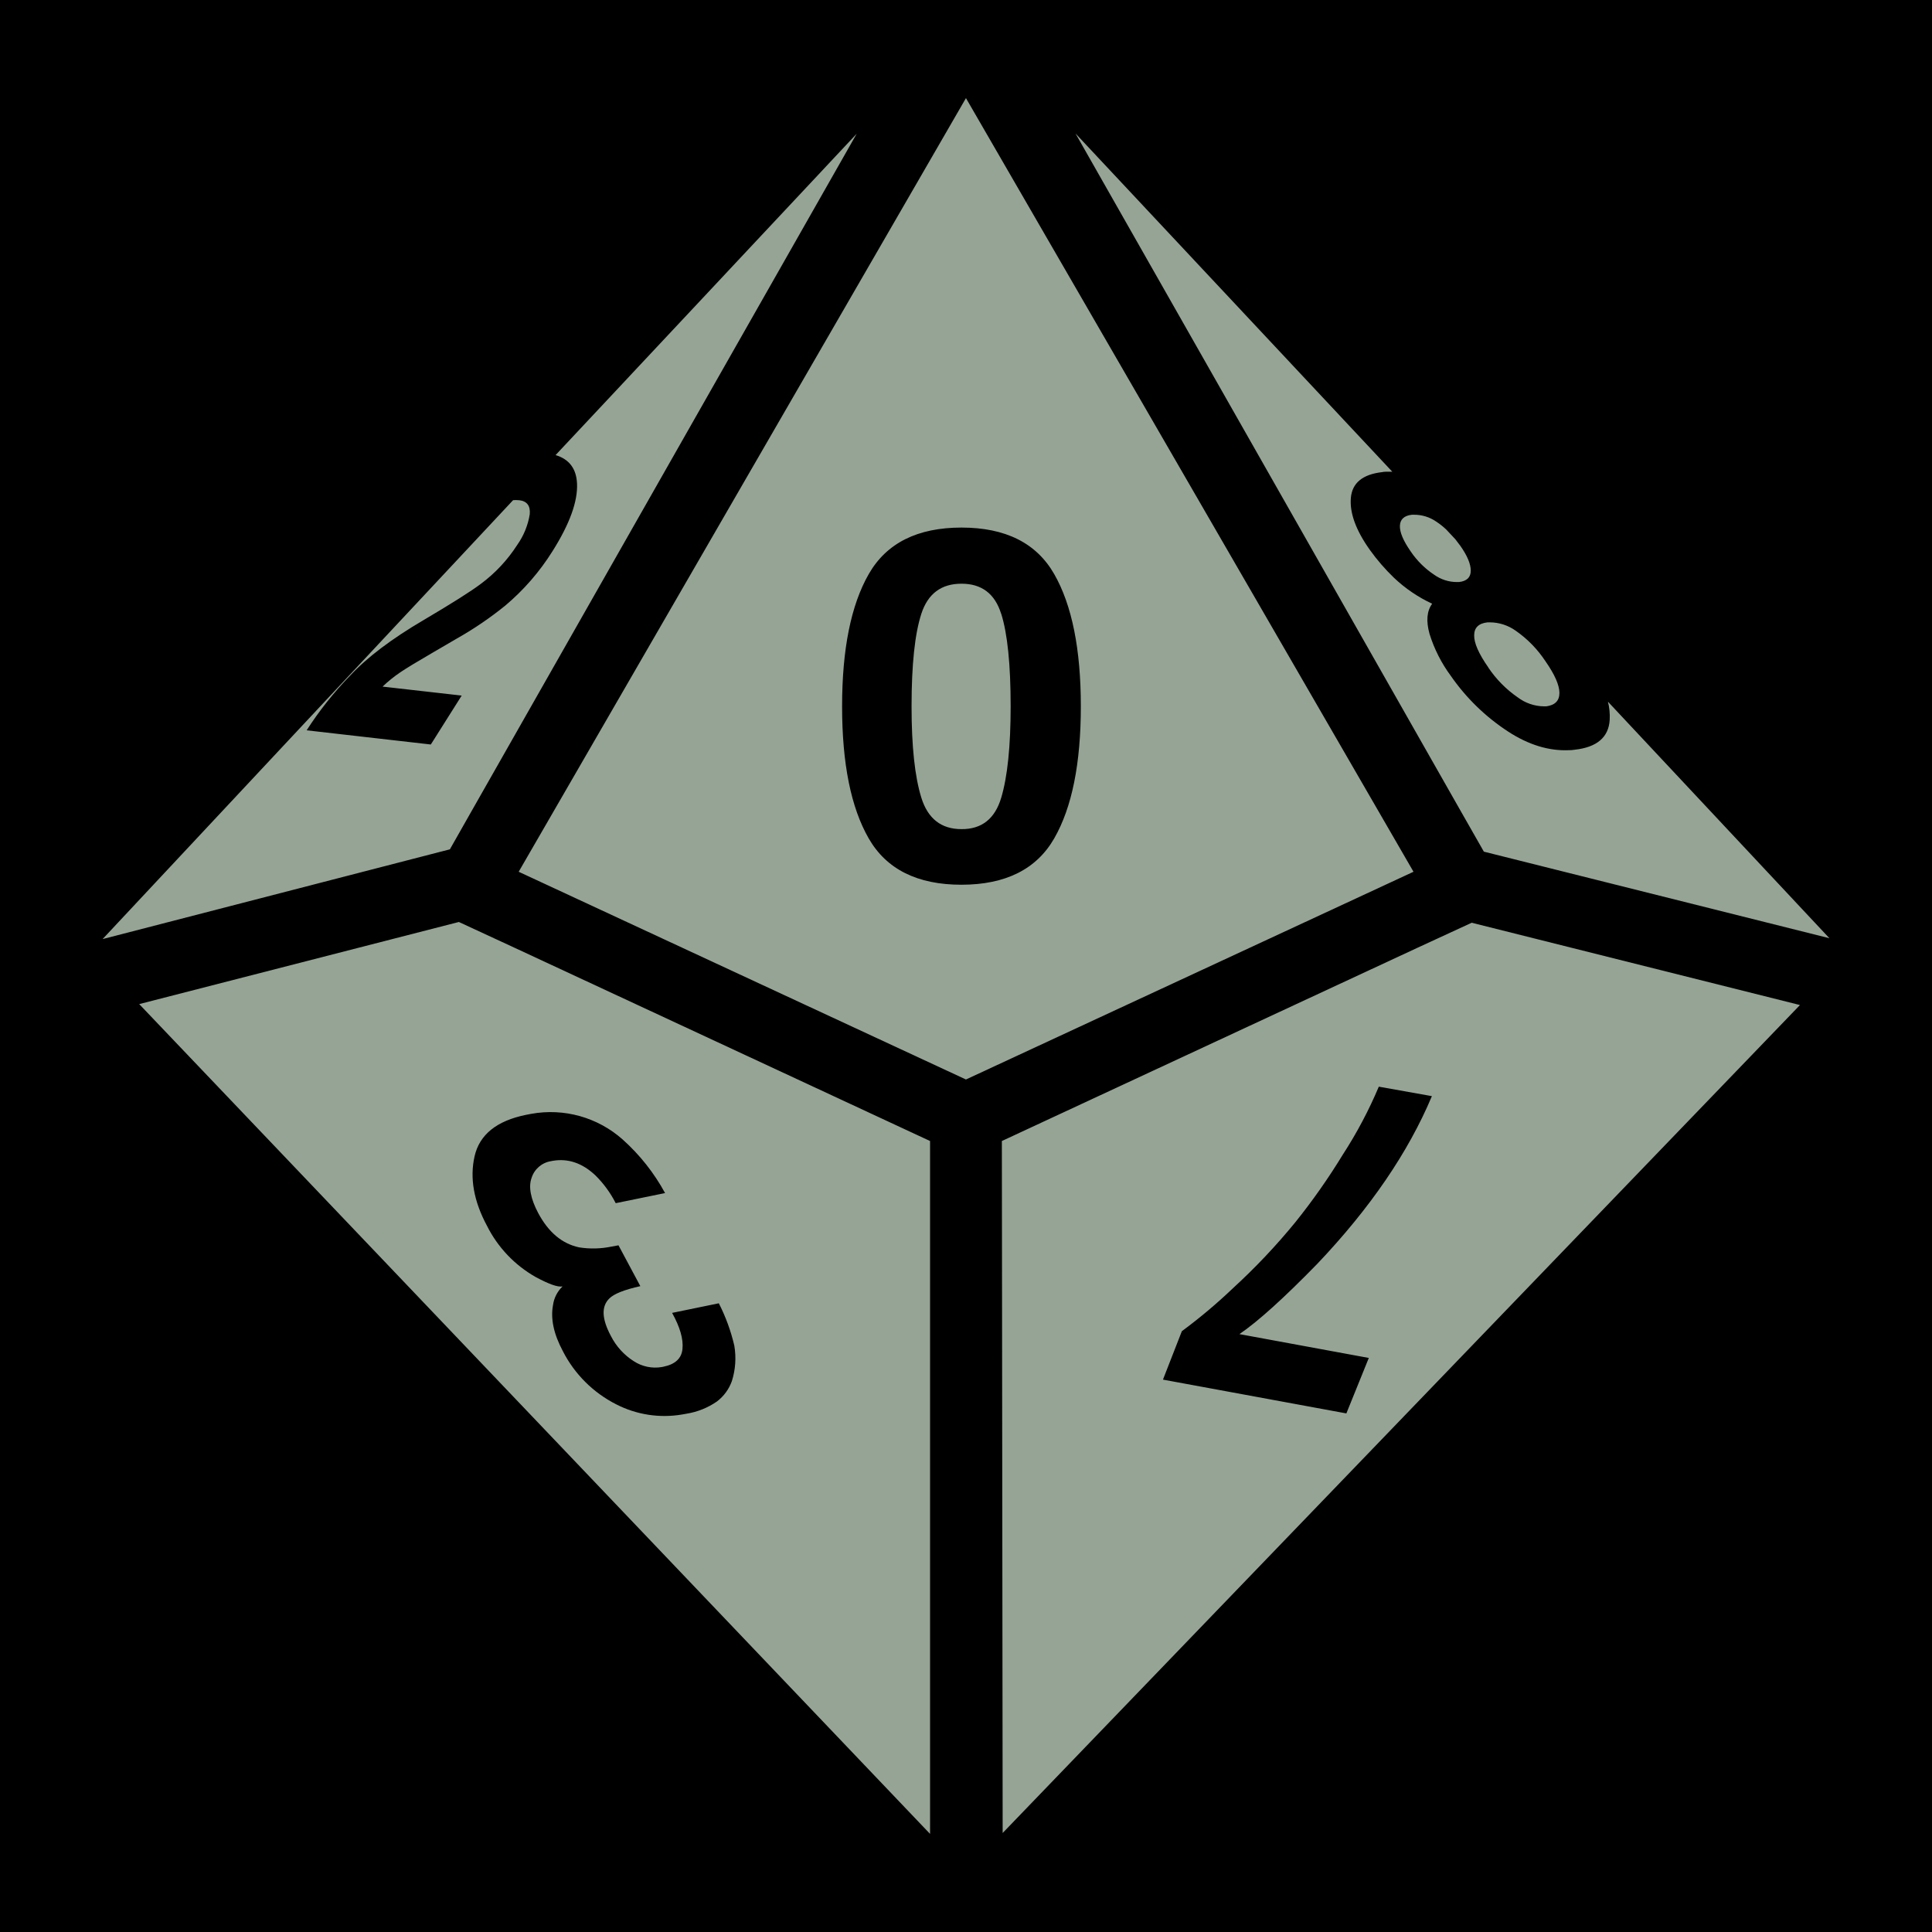
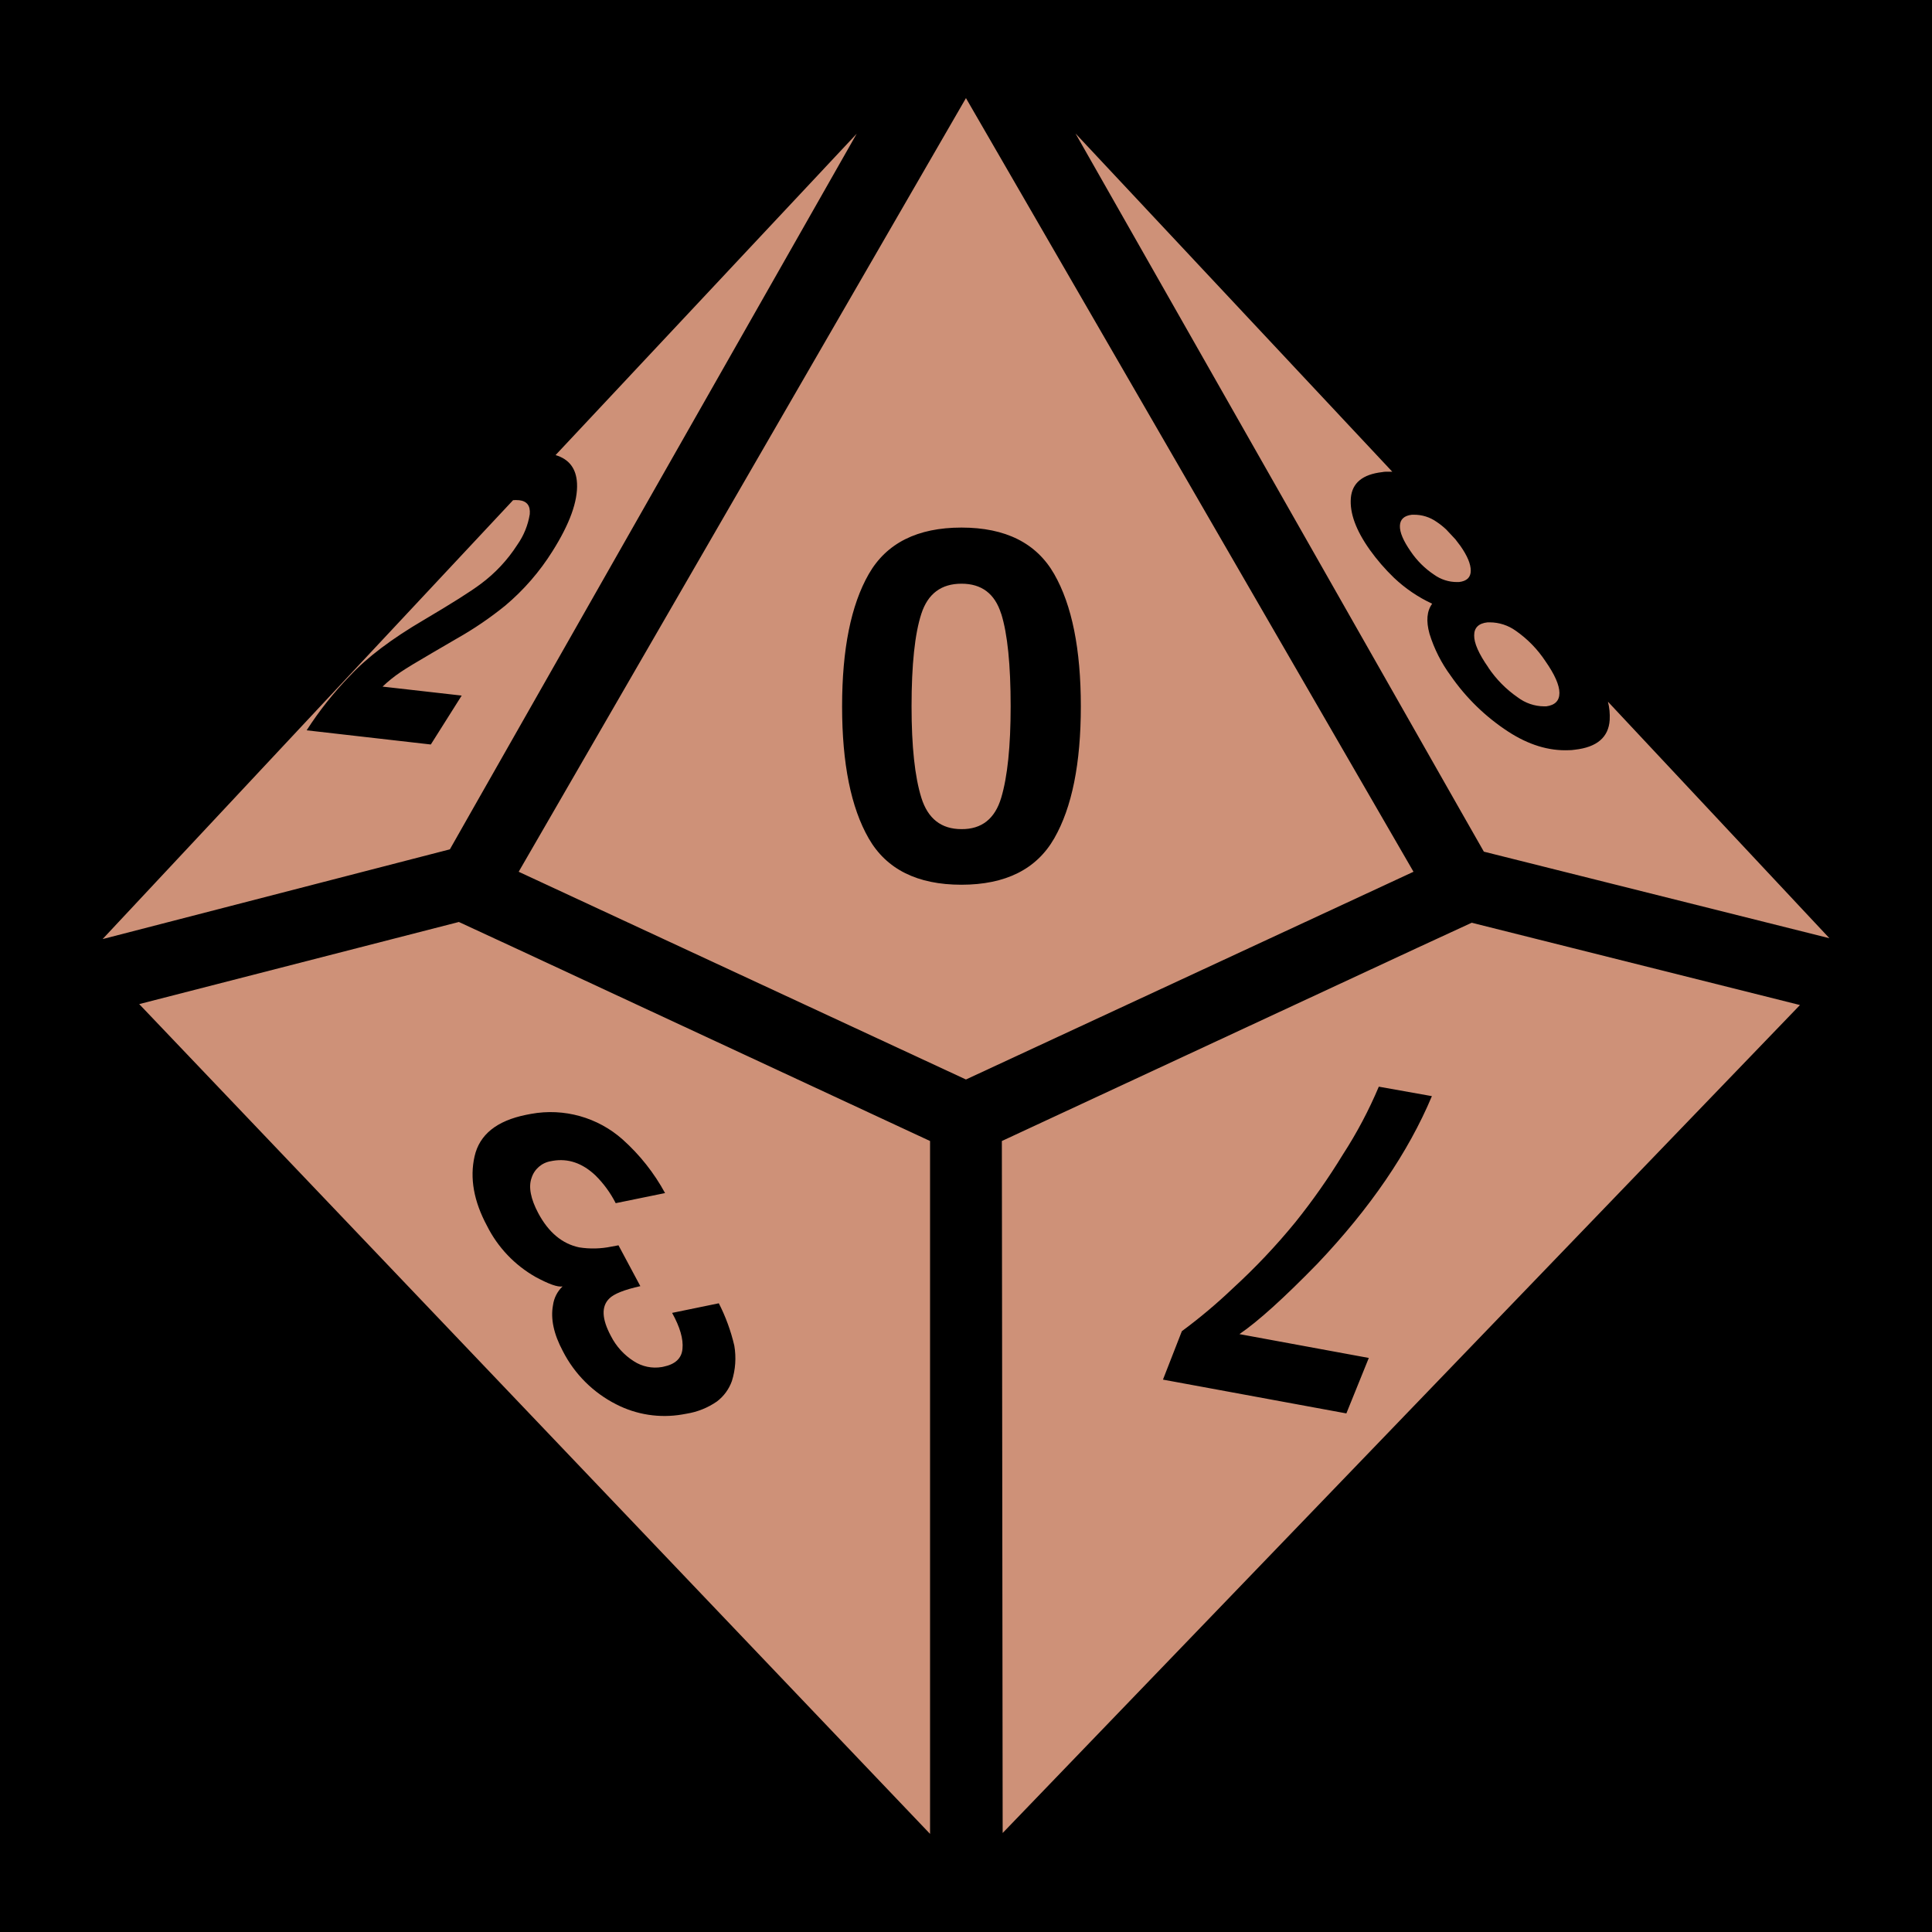
<svg xmlns="http://www.w3.org/2000/svg" viewBox="0 0 512 512" style="height: 512px; width: 512px;">
  <path d="M0 0h512v512H0z" fill="#000" fill-opacity="1" />
  <g class="" transform="translate(0,0)" style="touch-action: none;">
-     <path d="M375.483 251.243l-109.98 51.138.213 183.381L477.01 266.346l-86.993-21.81zm-12.736 108.626l-5.947 14.699-48.604-8.955 5.007-12.832a141.306 141.306 0 0 0 13.51-11.358 167.184 167.184 0 0 0 16.566-17.517 170.478 170.478 0 0 0 12.606-17.958 115.607 115.607 0 0 0 9.514-17.97l14.068 2.51q-9.37 22.334-30.361 44.43-13.296 13.64-20.645 18.636zM121.603 244.334l-84.71 21.763L246.474 486V302.38l-109.946-51.137zm19.147 50.852a28.72 28.72 0 0 1 24.273 6.802 53.052 53.052 0 0 1 11.226 14.188l-13.081 2.676a28.542 28.542 0 0 0-5.388-7.374q-5.185-4.876-11.262-3.853l-.487.095a6.458 6.458 0 0 0-5.162 4.448c-.856 2.378-.238 5.554 1.796 9.371q4.08 7.6 10.81 9.027a23.785 23.785 0 0 0 8.563-.203l1.867-.344 5.791 10.822q-6.398 1.427-8.23 3.282-3.21 3.14.429 9.93a17.042 17.042 0 0 0 6.089 6.696 10.406 10.406 0 0 0 7.385 1.534l.416-.083q4.757-.964 5.079-4.757c.261-2.57-.655-5.744-2.748-9.514l12.38-2.545a49.247 49.247 0 0 1 4.103 11.226 19.956 19.956 0 0 1-.642 9.383 11.702 11.702 0 0 1-3.96 5.411 19.575 19.575 0 0 1-8.027 3.235l-1.19.214a27.971 27.971 0 0 1-17.494-2.7 32.193 32.193 0 0 1-14.128-14.092q-3.627-6.79-2.604-12.19a8.396 8.396 0 0 1 2.521-4.947h-.071q-1.844.31-7.04-2.497a32.11 32.11 0 0 1-12.916-13.593q-5.245-9.764-3.282-18.398 1.962-8.634 13.676-11zM27.19 248.865l108.78-116.309a7.135 7.135 0 0 1 1.427 0h.154q3.14.345 2.842 3.71a19.36 19.36 0 0 1-3.294 8.1 39.376 39.376 0 0 1-9.728 10.405q-3.912 2.938-15.044 9.514-12.796 7.505-19.55 14.77a92.535 92.535 0 0 0-11.513 14.486l32.907 3.758 8.182-12.963-20.967-2.378a36.415 36.415 0 0 1 4.757-3.83q2.379-1.605 8.444-5.125l6.422-3.747a92.975 92.975 0 0 0 12.903-8.776 61.472 61.472 0 0 0 12.51-14.414q6.84-10.846 6.494-17.957c-.19-3.949-2.105-6.434-5.684-7.505l79.798-85.161-102.097 179.576-5.708 10.06zm367.238-71.974q-3.817-5.458-3.758-8.515c0-2.033 1.19-3.199 3.568-3.448h.57a11.892 11.892 0 0 1 6.91 2.247 29.85 29.85 0 0 1 7.837 8.051q3.687 5.28 3.71 8.397c0 2.093-1.188 3.258-3.496 3.567h-.594a11.75 11.75 0 0 1-6.957-2.378 29.79 29.79 0 0 1-7.79-7.885zm-109.41-141.52l83.948 89.634h-1.189c-.38 0-.975 0-1.463.107q-7.825.892-8.324 6.862-.5 5.97 5.03 13.747a53.778 53.778 0 0 0 6.375 7.374 37.901 37.901 0 0 0 10.144 6.897q-2.117 2.89-.702 7.98a37.283 37.283 0 0 0 5.613 11.096 55.122 55.122 0 0 0 15.223 14.806q8.098 5.268 16.066 4.935.81 0 1.618-.13 8.776-.988 9.228-7.873a16.114 16.114 0 0 0-.463-4.853l58.689 62.686-91.572-22.941-6.1-10.703zm98.22 104.927l2.45 2.617c.451.57.903 1.189 1.355 1.784 1.808 2.592 2.723 4.757 2.723 6.529 0 1.771-1.034 2.782-3.127 3.02h-.512a10.346 10.346 0 0 1-6.077-1.95 22.596 22.596 0 0 1-6.184-6.137c-1.974-2.83-2.937-5.102-2.878-6.814.06-1.713 1.118-2.7 3.187-2.937h.524a10.263 10.263 0 0 1 6.005 1.879 19.147 19.147 0 0 1 2.533 2.01zM255.987 26L137.456 231.026l118.532 55.05 118.604-55.05zm-1.19 208.463q-17.529 0-24.58-12.273-7.053-12.273-7.053-34.988 0-22.714 7.052-35.047 7.052-12.332 24.582-12.344 17.53 0 24.582 12.332 7.052 12.333 7.052 35.047 0 22.715-7.052 34.988-7.053 12.273-24.582 12.285zm10.538-71.807q2.497 7.968 2.497 24.546 0 15.817-2.497 24.201-2.498 8.384-10.537 8.325-8.04 0-10.632-8.325-2.593-8.324-2.593-24.2 0-16.579 2.593-24.547t10.632-7.968q8.015-.012 10.513 7.956z" fill="#96A495" fill-opacity="1" />
+     <path d="M375.483 251.243l-109.98 51.138.213 183.381L477.01 266.346l-86.993-21.81zm-12.736 108.626l-5.947 14.699-48.604-8.955 5.007-12.832a141.306 141.306 0 0 0 13.51-11.358 167.184 167.184 0 0 0 16.566-17.517 170.478 170.478 0 0 0 12.606-17.958 115.607 115.607 0 0 0 9.514-17.97l14.068 2.51q-9.37 22.334-30.361 44.43-13.296 13.64-20.645 18.636zM121.603 244.334l-84.71 21.763L246.474 486V302.38l-109.946-51.137zm19.147 50.852a28.72 28.72 0 0 1 24.273 6.802 53.052 53.052 0 0 1 11.226 14.188l-13.081 2.676a28.542 28.542 0 0 0-5.388-7.374q-5.185-4.876-11.262-3.853l-.487.095a6.458 6.458 0 0 0-5.162 4.448c-.856 2.378-.238 5.554 1.796 9.371q4.08 7.6 10.81 9.027a23.785 23.785 0 0 0 8.563-.203l1.867-.344 5.791 10.822q-6.398 1.427-8.23 3.282-3.21 3.14.429 9.93a17.042 17.042 0 0 0 6.089 6.696 10.406 10.406 0 0 0 7.385 1.534l.416-.083q4.757-.964 5.079-4.757c.261-2.57-.655-5.744-2.748-9.514l12.38-2.545a49.247 49.247 0 0 1 4.103 11.226 19.956 19.956 0 0 1-.642 9.383 11.702 11.702 0 0 1-3.96 5.411 19.575 19.575 0 0 1-8.027 3.235l-1.19.214a27.971 27.971 0 0 1-17.494-2.7 32.193 32.193 0 0 1-14.128-14.092q-3.627-6.79-2.604-12.19a8.396 8.396 0 0 1 2.521-4.947h-.071q-1.844.31-7.04-2.497a32.11 32.11 0 0 1-12.916-13.593q-5.245-9.764-3.282-18.398 1.962-8.634 13.676-11zM27.19 248.865l108.78-116.309a7.135 7.135 0 0 1 1.427 0h.154q3.14.345 2.842 3.71a19.36 19.36 0 0 1-3.294 8.1 39.376 39.376 0 0 1-9.728 10.405q-3.912 2.938-15.044 9.514-12.796 7.505-19.55 14.77a92.535 92.535 0 0 0-11.513 14.486l32.907 3.758 8.182-12.963-20.967-2.378a36.415 36.415 0 0 1 4.757-3.83q2.379-1.605 8.444-5.125l6.422-3.747a92.975 92.975 0 0 0 12.903-8.776 61.472 61.472 0 0 0 12.51-14.414q6.84-10.846 6.494-17.957c-.19-3.949-2.105-6.434-5.684-7.505l79.798-85.161-102.097 179.576-5.708 10.06zm367.238-71.974q-3.817-5.458-3.758-8.515c0-2.033 1.19-3.199 3.568-3.448h.57a11.892 11.892 0 0 1 6.91 2.247 29.85 29.85 0 0 1 7.837 8.051q3.687 5.28 3.71 8.397c0 2.093-1.188 3.258-3.496 3.567h-.594a11.75 11.75 0 0 1-6.957-2.378 29.79 29.79 0 0 1-7.79-7.885zm-109.41-141.52l83.948 89.634h-1.189c-.38 0-.975 0-1.463.107q-7.825.892-8.324 6.862-.5 5.97 5.03 13.747a53.778 53.778 0 0 0 6.375 7.374 37.901 37.901 0 0 0 10.144 6.897q-2.117 2.89-.702 7.98a37.283 37.283 0 0 0 5.613 11.096 55.122 55.122 0 0 0 15.223 14.806q8.098 5.268 16.066 4.935.81 0 1.618-.13 8.776-.988 9.228-7.873a16.114 16.114 0 0 0-.463-4.853l58.689 62.686-91.572-22.941-6.1-10.703zm98.22 104.927l2.45 2.617c.451.57.903 1.189 1.355 1.784 1.808 2.592 2.723 4.757 2.723 6.529 0 1.771-1.034 2.782-3.127 3.02h-.512a10.346 10.346 0 0 1-6.077-1.95 22.596 22.596 0 0 1-6.184-6.137c-1.974-2.83-2.937-5.102-2.878-6.814.06-1.713 1.118-2.7 3.187-2.937h.524a10.263 10.263 0 0 1 6.005 1.879 19.147 19.147 0 0 1 2.533 2.01zM255.987 26L137.456 231.026l118.532 55.05 118.604-55.05zm-1.19 208.463q-17.529 0-24.58-12.273-7.053-12.273-7.053-34.988 0-22.714 7.052-35.047 7.052-12.332 24.582-12.344 17.53 0 24.582 12.332 7.052 12.333 7.052 35.047 0 22.715-7.052 34.988-7.053 12.273-24.582 12.285zm10.538-71.807q2.497 7.968 2.497 24.546 0 15.817-2.497 24.201-2.498 8.384-10.537 8.325-8.04 0-10.632-8.325-2.593-8.324-2.593-24.2 0-16.579 2.593-24.547t10.632-7.968q8.015-.012 10.513 7.956z" fill="#CE9178" fill-opacity="1" />
  </g>
</svg>
